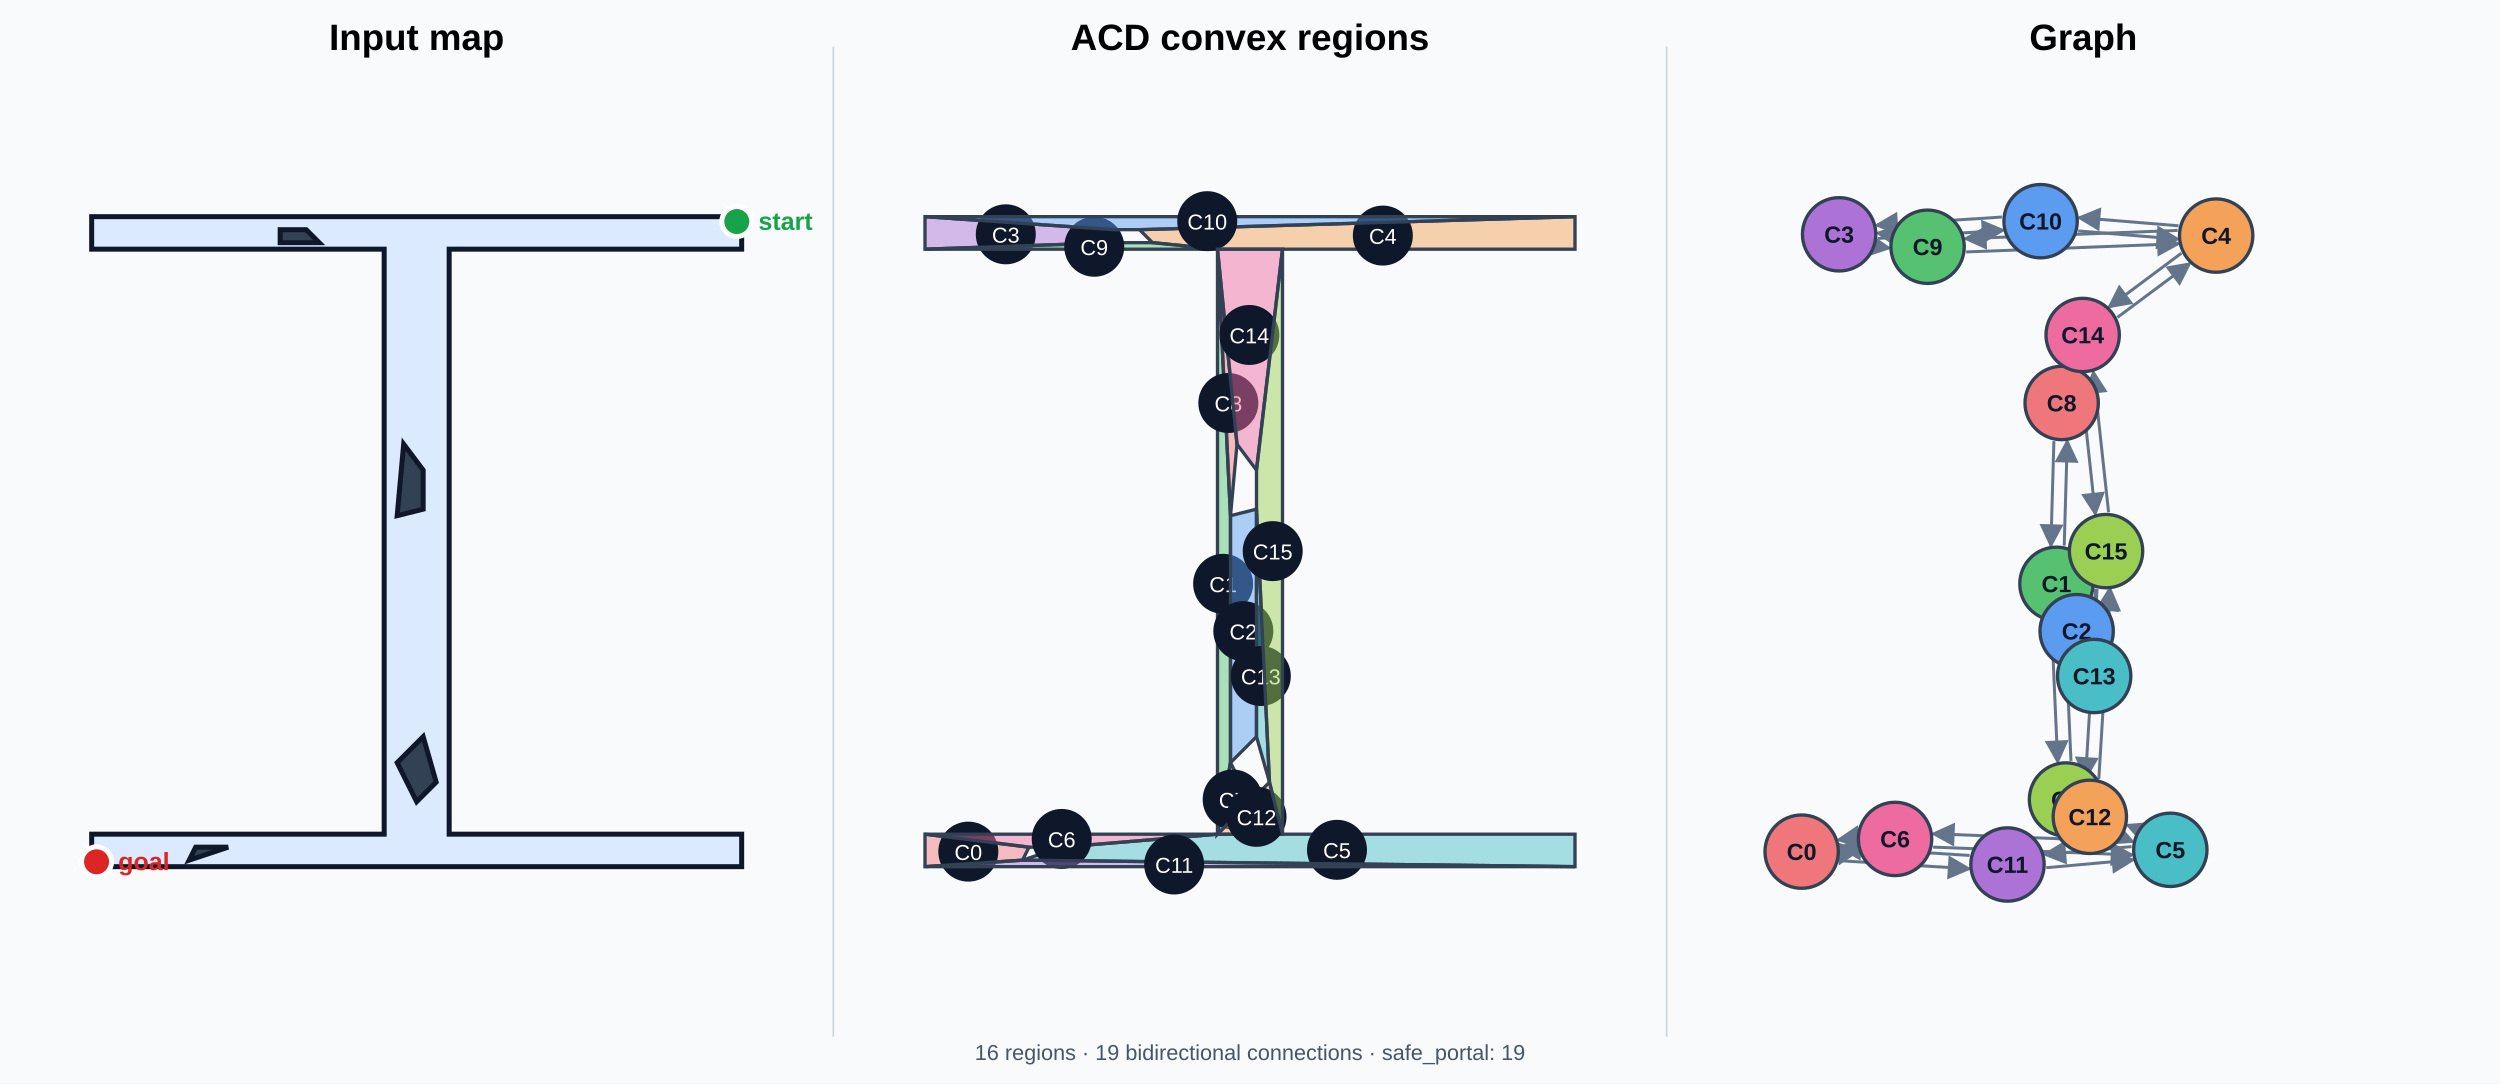
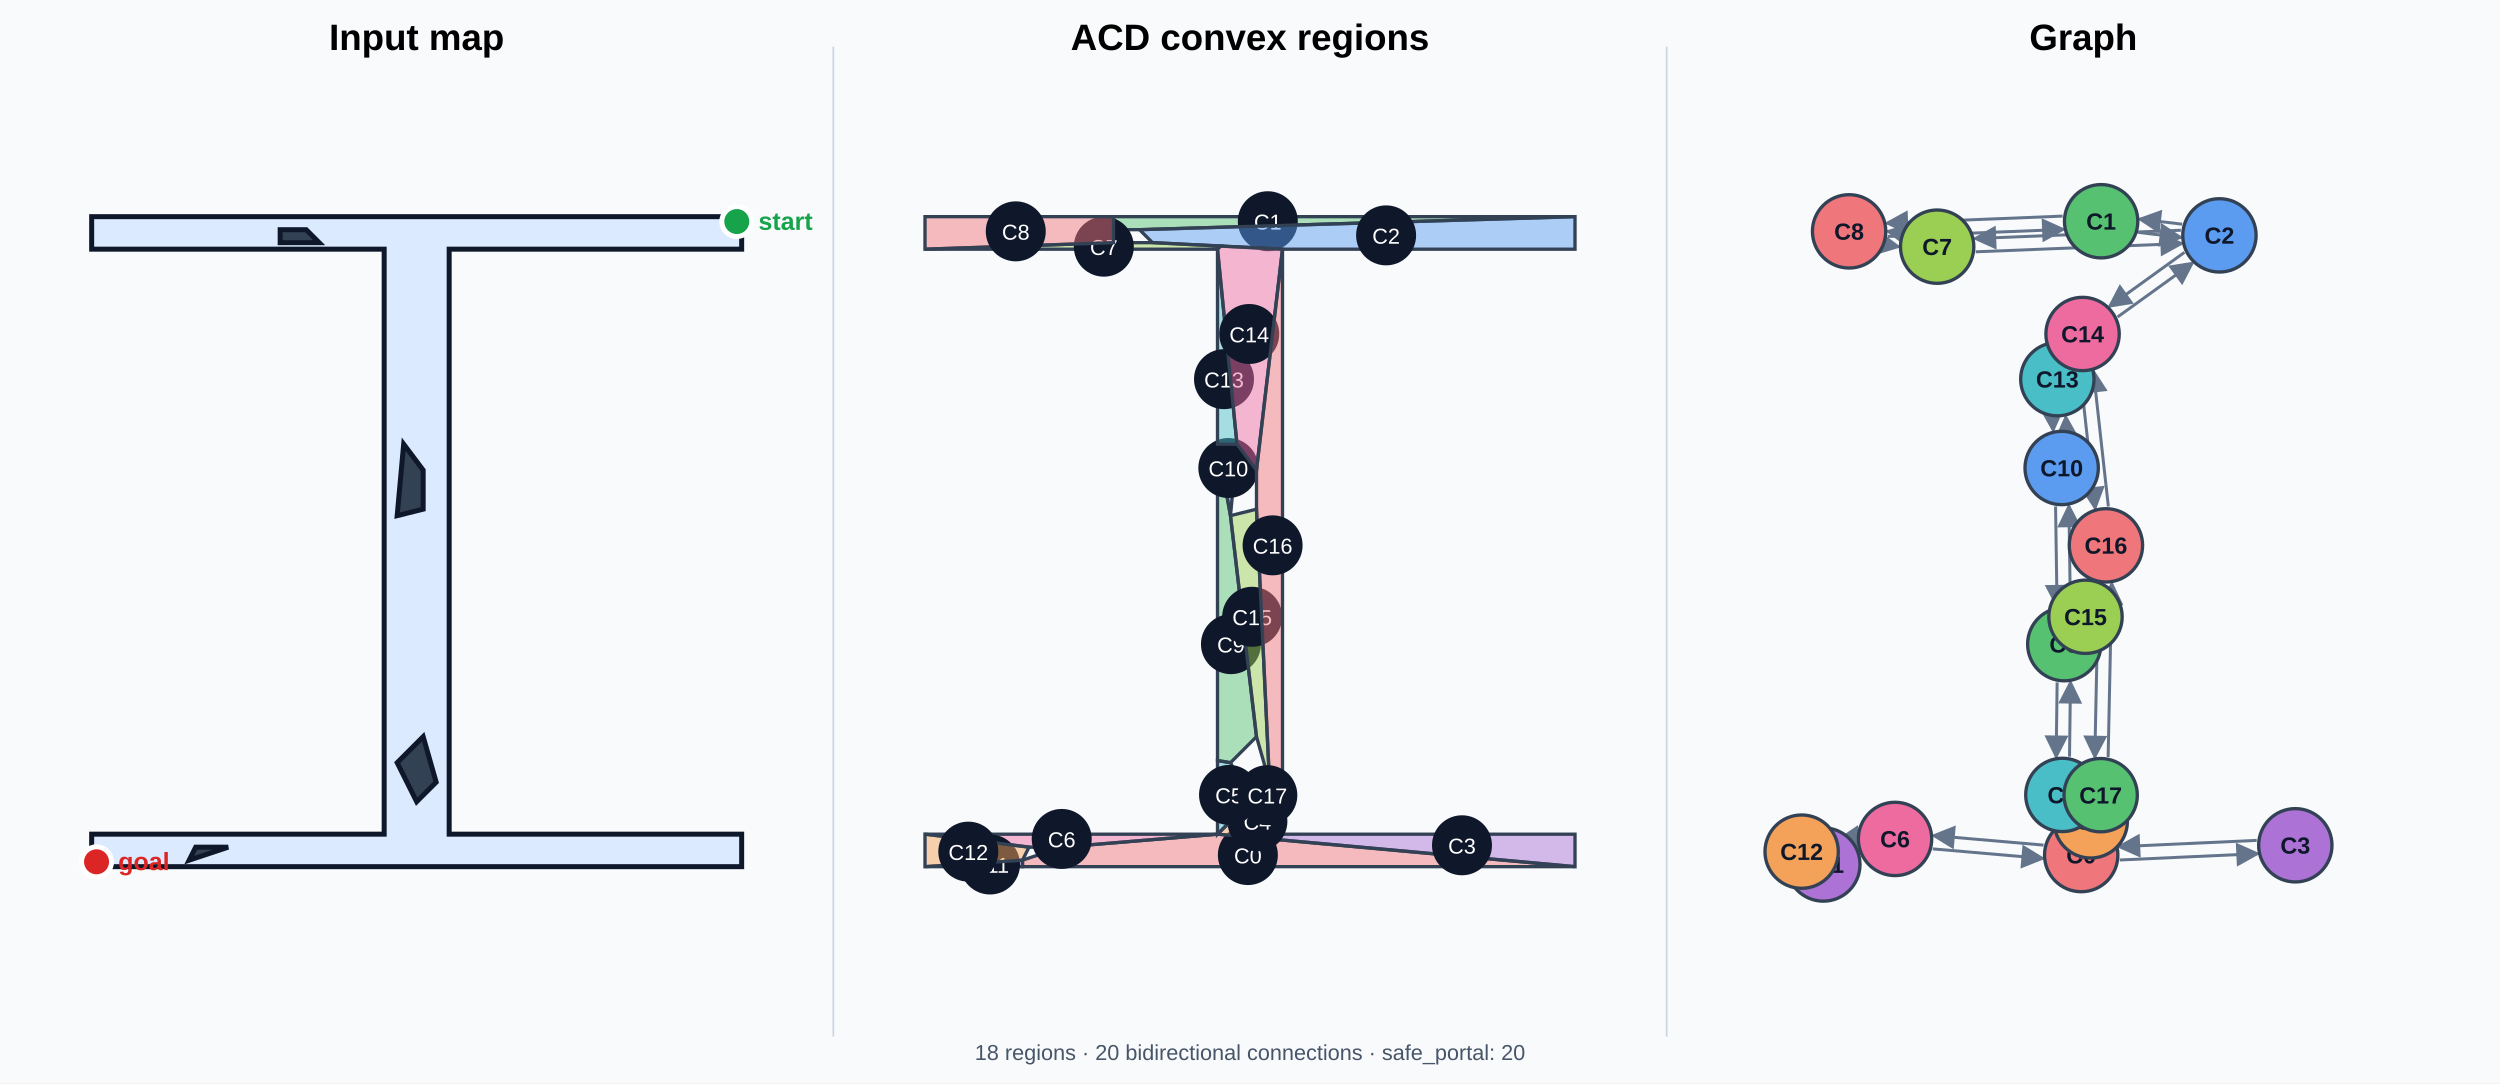
<svg xmlns="http://www.w3.org/2000/svg" width="1500" height="650" viewBox="0 0 1500 650">
  <rect width="100%" height="100%" fill="#f8fafc" />
  <defs>
    <marker id="arrow" markerWidth="8" markerHeight="8" refX="7" refY="4" orient="auto">
      <path d="M0,0 L8,4 L0,8 z" fill="#64748b" />
    </marker>
  </defs>
  <line x1="500.0" y1="28" x2="500.0" y2="622" stroke="#cbd5e1" />
  <line x1="1000.0" y1="28" x2="1000.0" y2="622" stroke="#cbd5e1" />
  <text x="250.0" y="30" text-anchor="middle" font-family="Arial" font-size="22" font-weight="700">Input map</text>
  <text x="750.0" y="30" text-anchor="middle" font-family="Arial" font-size="22" font-weight="700">ACD convex regions</text>
  <text x="1250.0" y="30" text-anchor="middle" font-family="Arial" font-size="22" font-weight="700">Graph</text>
  <polygon points="55.00,520.00 445.00,520.00 445.00,500.50 269.50,500.50 269.50,149.50 445.00,149.50 445.00,130.00 55.00,130.00 55.00,149.50 230.50,149.50 230.50,500.50 55.00,500.50" fill="#dbeafe" stroke="#0f172a" stroke-width="3" />
-   <polygon points="250.00,481.00 238.30,457.60 253.90,442.00 261.70,469.30" fill="#334155" stroke="#0f172a" stroke-width="3" />
-   <polygon points="168.10,145.60 168.10,137.80 183.70,137.80 191.50,145.60" fill="#334155" stroke="#0f172a" stroke-width="3" />
-   <polygon points="117.40,508.30 136.90,508.30 113.50,516.10" fill="#334155" stroke="#0f172a" stroke-width="3" />
-   <polygon points="242.20,266.50 253.90,282.10 253.90,305.50 238.30,309.40" fill="#334155" stroke="#0f172a" stroke-width="3" />
+   <polygon points="261.70,469.30 253.90,442.00 238.30,457.60 250.00,481.00" fill="#334155" stroke="#0f172a" stroke-width="3" />
+   <polygon points="191.50,145.60 183.70,137.80 168.10,137.80 168.10,145.60" fill="#334155" stroke="#0f172a" stroke-width="3" />
+   <polygon points="113.50,516.10 136.90,508.30 117.40,508.30" fill="#334155" stroke="#0f172a" stroke-width="3" />
+   <polygon points="238.30,309.40 253.90,305.50 253.90,282.10 242.20,266.50" fill="#334155" stroke="#0f172a" stroke-width="3" />
  <circle cx="442.08" cy="132.92" r="9" fill="#16a34a" stroke="white" stroke-width="3" />
  <text x="455.08" y="137.92" fill="#16a34a" font-family="Arial" font-size="15" font-weight="700">start</text>
  <circle cx="57.92" cy="517.08" r="9" fill="#dc2626" stroke="white" stroke-width="3" />
  <text x="70.92" y="522.08" fill="#dc2626" font-family="Arial" font-size="15" font-weight="700">goal</text>
-   <polygon points="555.00,520.00 613.50,516.10 617.40,508.30 555.00,500.50" fill="#ef767a" fill-opacity="0.48" stroke="#334155" stroke-width="2" />
-   <circle cx="580.99" cy="510.98" r="18" fill="#0f172a" />
-   <text x="580.99" y="515.98" text-anchor="middle" fill="white" font-family="Arial" font-size="13">C0</text>
-   <polygon points="730.50,500.50 738.30,457.60 738.30,309.40 730.50,149.50" fill="#56c271" fill-opacity="0.48" stroke="#334155" stroke-width="2" />
-   <circle cx="733.87" cy="350.29" r="18" fill="#0f172a" />
-   <text x="733.87" y="355.29" text-anchor="middle" fill="white" font-family="Arial" font-size="13">C1</text>
-   <polygon points="738.30,457.60 753.90,442.00 753.90,305.50 738.30,309.40" fill="#5b9cf0" fill-opacity="0.48" stroke="#334155" stroke-width="2" />
-   <circle cx="745.99" cy="378.69" r="18" fill="#0f172a" />
-   <text x="745.99" y="383.69" text-anchor="middle" fill="white" font-family="Arial" font-size="13">C2</text>
-   <polygon points="555.00,149.50 668.10,145.60 668.10,137.80 555.00,130.00" fill="#ac72d6" fill-opacity="0.48" stroke="#334155" stroke-width="2" />
-   <circle cx="603.47" cy="140.59" r="18" fill="#0f172a" />
-   <text x="603.47" y="145.59" text-anchor="middle" fill="white" font-family="Arial" font-size="13">C3</text>
-   <polygon points="683.70,137.80 691.50,145.60 730.50,149.50 945.00,149.50 945.00,130.00" fill="#f4a259" fill-opacity="0.48" stroke="#334155" stroke-width="2" />
-   <circle cx="829.70" cy="141.35" r="18" fill="#0f172a" />
-   <text x="829.70" y="146.35" text-anchor="middle" fill="white" font-family="Arial" font-size="13">C4</text>
-   <polygon points="613.50,516.10 945.00,520.00 945.00,500.50 730.50,500.50 636.90,508.30" fill="#49bec7" fill-opacity="0.48" stroke="#334155" stroke-width="2" />
-   <circle cx="802.19" cy="509.89" r="18" fill="#0f172a" />
-   <text x="802.19" y="514.89" text-anchor="middle" fill="white" font-family="Arial" font-size="13">C5</text>
-   <polygon points="555.00,500.50 617.40,508.30 636.90,508.30 730.50,500.50" fill="#ed6b9f" fill-opacity="0.48" stroke="#334155" stroke-width="2" />
+   <polygon points="945.00,520.00 730.50,500.50 636.90,508.30 613.50,516.10 613.49,520.00" fill="#ef767a" fill-opacity="0.48" stroke="#334155" stroke-width="2" />
+   <circle cx="748.72" cy="513.04" r="18" fill="#0f172a" />
+   <text x="748.72" y="518.04" text-anchor="middle" fill="white" font-family="Arial" font-size="13">C0</text>
+   <polygon points="683.70,137.80 945.00,130.00 668.10,130.00 668.10,137.80" fill="#56c271" fill-opacity="0.48" stroke="#334155" stroke-width="2" />
+   <circle cx="760.68" cy="132.74" r="18" fill="#0f172a" />
+   <text x="760.68" y="137.74" text-anchor="middle" fill="white" font-family="Arial" font-size="13">C1</text>
+   <polygon points="945.00,149.50 945.00,130.00 683.70,137.80 691.50,145.60 769.50,149.50" fill="#5b9cf0" fill-opacity="0.48" stroke="#334155" stroke-width="2" />
+   <circle cx="831.66" cy="141.22" r="18" fill="#0f172a" />
+   <text x="831.66" y="146.22" text-anchor="middle" fill="white" font-family="Arial" font-size="13">C2</text>
+   <polygon points="769.50,500.50 766.24,503.75 945.00,520.00 945.00,500.50" fill="#ac72d6" fill-opacity="0.48" stroke="#334155" stroke-width="2" />
+   <circle cx="877.19" cy="507.17" r="18" fill="#0f172a" />
+   <text x="877.19" y="512.17" text-anchor="middle" fill="white" font-family="Arial" font-size="13">C3</text>
+   <polygon points="730.50,500.50 766.24,503.75 769.50,500.50 769.50,481.01 750.00,481.00" fill="#f4a259" fill-opacity="0.48" stroke="#334155" stroke-width="2" />
+   <circle cx="754.44" cy="492.81" r="18" fill="#0f172a" />
+   <text x="754.44" y="497.81" text-anchor="middle" fill="white" font-family="Arial" font-size="13">C4</text>
+   <polygon points="738.30,457.60 730.50,456.32 730.50,500.50 750.00,481.00" fill="#49bec7" fill-opacity="0.48" stroke="#334155" stroke-width="2" />
+   <circle cx="737.42" cy="476.95" r="18" fill="#0f172a" />
+   <text x="737.42" y="481.95" text-anchor="middle" fill="white" font-family="Arial" font-size="13">C5</text>
+   <polygon points="730.50,500.50 555.00,500.50 617.40,508.30 636.90,508.30" fill="#ed6b9f" fill-opacity="0.48" stroke="#334155" stroke-width="2" />
  <circle cx="637.03" cy="503.36" r="18" fill="#0f172a" />
  <text x="637.03" y="508.36" text-anchor="middle" fill="white" font-family="Arial" font-size="13">C6</text>
-   <polygon points="750.00,481.00 738.30,457.60 730.50,500.50" fill="#9bcf53" fill-opacity="0.48" stroke="#334155" stroke-width="2" />
-   <circle cx="739.60" cy="479.70" r="18" fill="#0f172a" />
-   <text x="739.60" y="484.70" text-anchor="middle" fill="white" font-family="Arial" font-size="13">C7</text>
-   <polygon points="730.50,149.50 738.30,309.40 742.20,266.50" fill="#ef767a" fill-opacity="0.48" stroke="#334155" stroke-width="2" />
-   <circle cx="737.00" cy="241.80" r="18" fill="#0f172a" />
-   <text x="737.00" y="246.80" text-anchor="middle" fill="white" font-family="Arial" font-size="13">C8</text>
-   <polygon points="555.00,149.50 730.50,149.50 691.50,145.60 668.10,145.60" fill="#56c271" fill-opacity="0.48" stroke="#334155" stroke-width="2" />
-   <circle cx="656.55" cy="148.05" r="18" fill="#0f172a" />
-   <text x="656.55" y="153.05" text-anchor="middle" fill="white" font-family="Arial" font-size="13">C9</text>
-   <polygon points="555.00,130.00 668.10,137.80 683.70,137.80 945.00,130.00" fill="#5b9cf0" fill-opacity="0.48" stroke="#334155" stroke-width="2" />
-   <circle cx="724.35" cy="132.70" r="18" fill="#0f172a" />
-   <text x="724.35" y="137.70" text-anchor="middle" fill="white" font-family="Arial" font-size="13">C10</text>
-   <polygon points="613.50,516.10 555.00,520.00 945.00,520.00" fill="#ac72d6" fill-opacity="0.48" stroke="#334155" stroke-width="2" />
-   <circle cx="704.50" cy="518.70" r="18" fill="#0f172a" />
-   <text x="704.50" y="523.70" text-anchor="middle" fill="white" font-family="Arial" font-size="13">C11</text>
-   <polygon points="730.50,500.50 769.50,500.50 761.70,469.30" fill="#f4a259" fill-opacity="0.48" stroke="#334155" stroke-width="2" />
-   <circle cx="753.90" cy="490.10" r="18" fill="#0f172a" />
-   <text x="753.90" y="495.10" text-anchor="middle" fill="white" font-family="Arial" font-size="13">C12</text>
-   <polygon points="761.70,469.30 753.90,305.50 753.90,442.00" fill="#49bec7" fill-opacity="0.48" stroke="#334155" stroke-width="2" />
-   <circle cx="756.50" cy="405.60" r="18" fill="#0f172a" />
-   <text x="756.50" y="410.60" text-anchor="middle" fill="white" font-family="Arial" font-size="13">C13</text>
-   <polygon points="730.50,149.50 742.20,266.50 753.90,282.10 769.50,149.50" fill="#ed6b9f" fill-opacity="0.48" stroke="#334155" stroke-width="2" />
-   <circle cx="749.60" cy="200.98" r="18" fill="#0f172a" />
-   <text x="749.60" y="205.98" text-anchor="middle" fill="white" font-family="Arial" font-size="13">C14</text>
-   <polygon points="753.90,305.50 761.70,469.30 769.50,500.50 769.50,149.50 753.90,282.10" fill="#9bcf53" fill-opacity="0.48" stroke="#334155" stroke-width="2" />
-   <circle cx="763.63" cy="330.67" r="18" fill="#0f172a" />
-   <text x="763.63" y="335.67" text-anchor="middle" fill="white" font-family="Arial" font-size="13">C15</text>
+   <polygon points="668.10,145.60 555.00,149.50 730.50,149.50 732.35,147.64 691.50,145.60" fill="#9bcf53" fill-opacity="0.48" stroke="#334155" stroke-width="2" />
+   <circle cx="662.29" cy="148.00" r="18" fill="#0f172a" />
+   <text x="662.29" y="153.00" text-anchor="middle" fill="white" font-family="Arial" font-size="13">C7</text>
+   <polygon points="555.00,130.00 555.00,149.50 668.10,145.60 668.10,137.80 668.10,130.00" fill="#ef767a" fill-opacity="0.48" stroke="#334155" stroke-width="2" />
+   <circle cx="609.46" cy="138.81" r="18" fill="#0f172a" />
+   <text x="609.46" y="143.81" text-anchor="middle" fill="white" font-family="Arial" font-size="13">C8</text>
+   <polygon points="738.30,309.40 730.50,266.51 730.50,456.32 738.30,457.60 753.90,442.00" fill="#56c271" fill-opacity="0.48" stroke="#334155" stroke-width="2" />
+   <circle cx="738.57" cy="386.49" r="18" fill="#0f172a" />
+   <text x="738.57" y="391.49" text-anchor="middle" fill="white" font-family="Arial" font-size="13">C9</text>
+   <polygon points="742.20,266.50 730.50,266.51 738.30,309.40" fill="#5b9cf0" fill-opacity="0.48" stroke="#334155" stroke-width="2" />
+   <circle cx="737.00" cy="280.80" r="18" fill="#0f172a" />
+   <text x="737.00" y="285.80" text-anchor="middle" fill="white" font-family="Arial" font-size="13">C10</text>
+   <polygon points="613.50,516.10 555.00,520.00 613.49,520.00" fill="#ac72d6" fill-opacity="0.48" stroke="#334155" stroke-width="2" />
+   <circle cx="594.00" cy="518.70" r="18" fill="#0f172a" />
+   <text x="594.00" y="523.70" text-anchor="middle" fill="white" font-family="Arial" font-size="13">C11</text>
+   <polygon points="555.00,500.50 555.00,520.00 613.50,516.10 617.40,508.30" fill="#f4a259" fill-opacity="0.48" stroke="#334155" stroke-width="2" />
+   <circle cx="580.99" cy="510.98" r="18" fill="#0f172a" />
+   <text x="580.99" y="515.98" text-anchor="middle" fill="white" font-family="Arial" font-size="13">C12</text>
+   <polygon points="742.20,266.50 730.50,149.50 730.50,266.51" fill="#49bec7" fill-opacity="0.48" stroke="#334155" stroke-width="2" />
+   <circle cx="734.40" cy="227.50" r="18" fill="#0f172a" />
+   <text x="734.40" y="232.50" text-anchor="middle" fill="white" font-family="Arial" font-size="13">C13</text>
+   <polygon points="732.35,147.64 730.50,149.50 742.20,266.50 753.90,282.10 769.50,149.50" fill="#ed6b9f" fill-opacity="0.48" stroke="#334155" stroke-width="2" />
+   <circle cx="749.54" cy="200.39" r="18" fill="#0f172a" />
+   <text x="749.54" y="205.39" text-anchor="middle" fill="white" font-family="Arial" font-size="13">C14</text>
+   <polygon points="753.90,442.00 761.70,469.30 753.90,305.50 738.30,309.40" fill="#9bcf53" fill-opacity="0.48" stroke="#334155" stroke-width="2" />
+   <circle cx="751.30" cy="370.07" r="18" fill="#0f172a" />
+   <text x="751.30" y="375.07" text-anchor="middle" fill="white" font-family="Arial" font-size="13">C15</text>
+   <polygon points="761.70,469.30 769.50,481.01 769.50,149.50 753.90,282.10 753.90,305.50" fill="#ef767a" fill-opacity="0.48" stroke="#334155" stroke-width="2" />
+   <circle cx="763.56" cy="327.21" r="18" fill="#0f172a" />
+   <text x="763.56" y="332.21" text-anchor="middle" fill="white" font-family="Arial" font-size="13">C16</text>
+   <polygon points="750.00,481.00 769.50,481.01 761.70,469.30" fill="#56c271" fill-opacity="0.48" stroke="#334155" stroke-width="2" />
+   <circle cx="760.40" cy="477.10" r="18" fill="#0f172a" />
+   <text x="760.40" y="482.10" text-anchor="middle" fill="white" font-family="Arial" font-size="13">C17</text>
+   <line x1="1271.88" y1="515.99" x2="1354.40" y2="512.21" stroke="#64748b" stroke-width="1.8" marker-end="url(#arrow)" />
+   <line x1="1354.03" y1="504.22" x2="1271.51" y2="507.99" stroke="#64748b" stroke-width="1.8" marker-end="url(#arrow)" />
+   <line x1="1258.83" y1="492.00" x2="1252.03" y2="516.03" stroke="#64748b" stroke-width="1.8" marker-end="url(#arrow)" />
+   <line x1="1244.33" y1="513.85" x2="1251.13" y2="489.82" stroke="#64748b" stroke-width="1.8" marker-end="url(#arrow)" />
+   <line x1="1226.15" y1="507.07" x2="1160.29" y2="501.36" stroke="#64748b" stroke-width="1.8" marker-end="url(#arrow)" />
+   <line x1="1159.60" y1="509.33" x2="1225.46" y2="515.04" stroke="#64748b" stroke-width="1.8" marker-end="url(#arrow)" />
+   <line x1="1283.04" y1="139.44" x2="1308.34" y2="142.46" stroke="#64748b" stroke-width="1.8" marker-end="url(#arrow)" />
+   <line x1="1309.29" y1="134.52" x2="1283.99" y2="131.49" stroke="#64748b" stroke-width="1.8" marker-end="url(#arrow)" />
+   <line x1="1237.54" y1="129.66" x2="1132.28" y2="133.89" stroke="#64748b" stroke-width="1.8" marker-end="url(#arrow)" />
+   <line x1="1132.60" y1="141.89" x2="1237.86" y2="137.66" stroke="#64748b" stroke-width="1.8" marker-end="url(#arrow)" />
+   <line x1="1308.52" y1="138.14" x2="1185.11" y2="143.09" stroke="#64748b" stroke-width="1.8" marker-end="url(#arrow)" />
+   <line x1="1185.43" y1="151.08" x2="1308.84" y2="146.13" stroke="#64748b" stroke-width="1.8" marker-end="url(#arrow)" />
+   <line x1="1310.66" y1="151.42" x2="1265.86" y2="183.70" stroke="#64748b" stroke-width="1.8" marker-end="url(#arrow)" />
+   <line x1="1270.54" y1="190.19" x2="1315.34" y2="157.91" stroke="#64748b" stroke-width="1.8" marker-end="url(#arrow)" />
+   <line x1="1240.34" y1="474.20" x2="1256.97" y2="489.70" stroke="#64748b" stroke-width="1.8" marker-end="url(#arrow)" />
+   <line x1="1251.52" y1="495.55" x2="1234.89" y2="480.05" stroke="#64748b" stroke-width="1.8" marker-end="url(#arrow)" />
+   <line x1="1266.34" y1="472.72" x2="1255.98" y2="500.03" stroke="#64748b" stroke-width="1.8" marker-end="url(#arrow)" />
+   <line x1="1248.50" y1="497.19" x2="1258.86" y2="469.89" stroke="#64748b" stroke-width="1.8" marker-end="url(#arrow)" />
+   <line x1="1241.71" y1="454.00" x2="1242.28" y2="409.53" stroke="#64748b" stroke-width="1.8" marker-end="url(#arrow)" />
+   <line x1="1234.28" y1="409.43" x2="1233.71" y2="453.90" stroke="#64748b" stroke-width="1.8" marker-end="url(#arrow)" />
+   <line x1="1113.70" y1="502.50" x2="1103.24" y2="503.92" stroke="#64748b" stroke-width="1.8" marker-end="url(#arrow)" />
  <line x1="1104.32" y1="511.85" x2="1114.78" y2="510.42" stroke="#64748b" stroke-width="1.8" marker-end="url(#arrow)" />
-   <line x1="1113.70" y1="502.50" x2="1103.24" y2="503.92" stroke="#64748b" stroke-width="1.8" marker-end="url(#arrow)" />
-   <line x1="1103.69" y1="516.41" x2="1181.30" y2="521.26" stroke="#64748b" stroke-width="1.8" marker-end="url(#arrow)" />
-   <line x1="1181.79" y1="513.27" x2="1104.19" y2="508.43" stroke="#64748b" stroke-width="1.8" marker-end="url(#arrow)" />
-   <line x1="1239.22" y1="373.01" x2="1233.29" y2="359.11" stroke="#64748b" stroke-width="1.8" marker-end="url(#arrow)" />
-   <line x1="1240.64" y1="355.97" x2="1246.58" y2="369.87" stroke="#64748b" stroke-width="1.8" marker-end="url(#arrow)" />
-   <line x1="1230.89" y1="373.44" x2="1234.59" y2="456.90" stroke="#64748b" stroke-width="1.8" marker-end="url(#arrow)" />
-   <line x1="1242.58" y1="456.55" x2="1238.89" y2="373.09" stroke="#64748b" stroke-width="1.8" marker-end="url(#arrow)" />
-   <line x1="1238.53" y1="327.41" x2="1240.34" y2="264.91" stroke="#64748b" stroke-width="1.8" marker-end="url(#arrow)" />
-   <line x1="1232.34" y1="264.68" x2="1230.54" y2="327.18" stroke="#64748b" stroke-width="1.8" marker-end="url(#arrow)" />
-   <line x1="1250.63" y1="401.57" x2="1244.41" y2="385.63" stroke="#64748b" stroke-width="1.8" marker-end="url(#arrow)" />
-   <line x1="1251.86" y1="382.72" x2="1258.08" y2="398.66" stroke="#64748b" stroke-width="1.8" marker-end="url(#arrow)" />
-   <line x1="1125.69" y1="147.75" x2="1133.22" y2="148.81" stroke="#64748b" stroke-width="1.8" marker-end="url(#arrow)" />
-   <line x1="1134.33" y1="140.88" x2="1126.80" y2="139.83" stroke="#64748b" stroke-width="1.8" marker-end="url(#arrow)" />
-   <line x1="1126.68" y1="143.08" x2="1201.66" y2="138.19" stroke="#64748b" stroke-width="1.8" marker-end="url(#arrow)" />
-   <line x1="1201.14" y1="130.21" x2="1126.16" y2="135.10" stroke="#64748b" stroke-width="1.8" marker-end="url(#arrow)" />
-   <line x1="1306.57" y1="138.24" x2="1179.38" y2="143.16" stroke="#64748b" stroke-width="1.8" marker-end="url(#arrow)" />
-   <line x1="1179.69" y1="151.16" x2="1306.88" y2="146.24" stroke="#64748b" stroke-width="1.8" marker-end="url(#arrow)" />
-   <line x1="1307.11" y1="135.48" x2="1247.60" y2="130.60" stroke="#64748b" stroke-width="1.8" marker-end="url(#arrow)" />
-   <line x1="1246.95" y1="138.57" x2="1306.45" y2="143.46" stroke="#64748b" stroke-width="1.8" marker-end="url(#arrow)" />
-   <line x1="1308.87" y1="151.88" x2="1265.66" y2="184.04" stroke="#64748b" stroke-width="1.8" marker-end="url(#arrow)" />
-   <line x1="1270.44" y1="190.45" x2="1313.64" y2="158.29" stroke="#64748b" stroke-width="1.8" marker-end="url(#arrow)" />
-   <line x1="1279.37" y1="504.99" x2="1160.17" y2="500.27" stroke="#64748b" stroke-width="1.8" marker-end="url(#arrow)" />
-   <line x1="1159.85" y1="508.27" x2="1279.05" y2="512.98" stroke="#64748b" stroke-width="1.8" marker-end="url(#arrow)" />
-   <line x1="1278.93" y1="507.97" x2="1227.05" y2="512.65" stroke="#64748b" stroke-width="1.8" marker-end="url(#arrow)" />
-   <line x1="1227.77" y1="520.62" x2="1279.64" y2="515.94" stroke="#64748b" stroke-width="1.8" marker-end="url(#arrow)" />
-   <line x1="1282.43" y1="497.47" x2="1276.70" y2="495.12" stroke="#64748b" stroke-width="1.8" marker-end="url(#arrow)" />
-   <line x1="1273.66" y1="502.52" x2="1279.39" y2="504.87" stroke="#64748b" stroke-width="1.8" marker-end="url(#arrow)" />
-   <line x1="1255.85" y1="496.46" x2="1232.95" y2="479.81" stroke="#64748b" stroke-width="1.8" marker-end="url(#arrow)" />
-   <line x1="1237.65" y1="473.34" x2="1260.55" y2="489.99" stroke="#64748b" stroke-width="1.8" marker-end="url(#arrow)" />
-   <line x1="1247.61" y1="221.00" x2="1246.64" y2="224.13" stroke="#64748b" stroke-width="1.8" marker-end="url(#arrow)" />
-   <line x1="1239.00" y1="221.77" x2="1239.96" y2="218.64" stroke="#64748b" stroke-width="1.8" marker-end="url(#arrow)" />
-   <line x1="1259.29" y1="467.39" x2="1266.22" y2="353.87" stroke="#64748b" stroke-width="1.8" marker-end="url(#arrow)" />
-   <line x1="1258.24" y1="353.39" x2="1251.31" y2="466.90" stroke="#64748b" stroke-width="1.8" marker-end="url(#arrow)" />
-   <line x1="1262.66" y1="383.08" x2="1265.44" y2="353.95" stroke="#64748b" stroke-width="1.8" marker-end="url(#arrow)" />
-   <line x1="1257.47" y1="353.19" x2="1254.70" y2="382.32" stroke="#64748b" stroke-width="1.8" marker-end="url(#arrow)" />
-   <line x1="1248.10" y1="224.27" x2="1257.18" y2="308.24" stroke="#64748b" stroke-width="1.8" marker-end="url(#arrow)" />
-   <line x1="1265.14" y1="307.37" x2="1256.05" y2="223.41" stroke="#64748b" stroke-width="1.8" marker-end="url(#arrow)" />
-   <circle cx="1080.99" cy="510.98" r="22" fill="#ef767a" stroke="#334155" stroke-width="2" />
-   <text x="1080.99" y="515.98" text-anchor="middle" fill="#0f172a" font-family="Arial" font-size="14" font-weight="700">C0</text>
-   <circle cx="1233.87" cy="350.29" r="22" fill="#56c271" stroke="#334155" stroke-width="2" />
-   <text x="1233.87" y="355.29" text-anchor="middle" fill="#0f172a" font-family="Arial" font-size="14" font-weight="700">C1</text>
-   <circle cx="1245.99" cy="378.69" r="22" fill="#5b9cf0" stroke="#334155" stroke-width="2" />
-   <text x="1245.99" y="383.69" text-anchor="middle" fill="#0f172a" font-family="Arial" font-size="14" font-weight="700">C2</text>
-   <circle cx="1103.47" cy="140.59" r="22" fill="#ac72d6" stroke="#334155" stroke-width="2" />
-   <text x="1103.47" y="145.59" text-anchor="middle" fill="#0f172a" font-family="Arial" font-size="14" font-weight="700">C3</text>
-   <circle cx="1329.70" cy="141.35" r="22" fill="#f4a259" stroke="#334155" stroke-width="2" />
-   <text x="1329.70" y="146.35" text-anchor="middle" fill="#0f172a" font-family="Arial" font-size="14" font-weight="700">C4</text>
-   <circle cx="1302.19" cy="509.89" r="22" fill="#49bec7" stroke="#334155" stroke-width="2" />
-   <text x="1302.19" y="514.89" text-anchor="middle" fill="#0f172a" font-family="Arial" font-size="14" font-weight="700">C5</text>
+   <line x1="1140.31" y1="140.12" x2="1132.80" y2="138.81" stroke="#64748b" stroke-width="1.8" marker-end="url(#arrow)" />
+   <line x1="1131.43" y1="146.69" x2="1138.94" y2="148.00" stroke="#64748b" stroke-width="1.8" marker-end="url(#arrow)" />
+   <line x1="1242.22" y1="363.43" x2="1241.34" y2="303.74" stroke="#64748b" stroke-width="1.8" marker-end="url(#arrow)" />
+   <line x1="1233.34" y1="303.86" x2="1234.23" y2="363.55" stroke="#64748b" stroke-width="1.8" marker-end="url(#arrow)" />
+   <line x1="1255.82" y1="370.76" x2="1240.37" y2="390.69" stroke="#64748b" stroke-width="1.8" marker-end="url(#arrow)" />
+   <line x1="1234.04" y1="385.79" x2="1249.50" y2="365.86" stroke="#64748b" stroke-width="1.8" marker-end="url(#arrow)" />
+   <line x1="1239.87" y1="257.64" x2="1239.52" y2="250.28" stroke="#64748b" stroke-width="1.8" marker-end="url(#arrow)" />
+   <line x1="1231.53" y1="250.67" x2="1231.88" y2="258.02" stroke="#64748b" stroke-width="1.8" marker-end="url(#arrow)" />
+   <line x1="1076.26" y1="503.53" x2="1102.81" y2="519.28" stroke="#64748b" stroke-width="1.8" marker-end="url(#arrow)" />
+   <line x1="1098.73" y1="526.16" x2="1072.17" y2="510.41" stroke="#64748b" stroke-width="1.8" marker-end="url(#arrow)" />
+   <line x1="1249.11" y1="209.37" x2="1241.82" y2="222.42" stroke="#64748b" stroke-width="1.8" marker-end="url(#arrow)" />
+   <line x1="1234.83" y1="218.52" x2="1242.12" y2="205.47" stroke="#64748b" stroke-width="1.8" marker-end="url(#arrow)" />
+   <line x1="1248.09" y1="223.69" x2="1257.06" y2="304.79" stroke="#64748b" stroke-width="1.8" marker-end="url(#arrow)" />
+   <line x1="1265.01" y1="303.91" x2="1256.04" y2="222.81" stroke="#64748b" stroke-width="1.8" marker-end="url(#arrow)" />
+   <line x1="1261.47" y1="349.05" x2="1261.08" y2="350.43" stroke="#64748b" stroke-width="1.8" marker-end="url(#arrow)" />
+   <line x1="1253.39" y1="348.23" x2="1253.78" y2="346.85" stroke="#64748b" stroke-width="1.8" marker-end="url(#arrow)" />
+   <line x1="1259.08" y1="350.12" x2="1256.89" y2="454.02" stroke="#64748b" stroke-width="1.8" marker-end="url(#arrow)" />
+   <line x1="1264.88" y1="454.19" x2="1267.07" y2="350.29" stroke="#64748b" stroke-width="1.8" marker-end="url(#arrow)" />
+   <circle cx="1248.72" cy="513.04" r="22" fill="#ef767a" stroke="#334155" stroke-width="2" />
+   <text x="1248.72" y="518.04" text-anchor="middle" fill="#0f172a" font-family="Arial" font-size="14" font-weight="700">C0</text>
+   <circle cx="1260.68" cy="132.74" r="22" fill="#56c271" stroke="#334155" stroke-width="2" />
+   <text x="1260.68" y="137.74" text-anchor="middle" fill="#0f172a" font-family="Arial" font-size="14" font-weight="700">C1</text>
+   <circle cx="1331.66" cy="141.22" r="22" fill="#5b9cf0" stroke="#334155" stroke-width="2" />
+   <text x="1331.66" y="146.22" text-anchor="middle" fill="#0f172a" font-family="Arial" font-size="14" font-weight="700">C2</text>
+   <circle cx="1377.19" cy="507.17" r="22" fill="#ac72d6" stroke="#334155" stroke-width="2" />
+   <text x="1377.19" y="512.17" text-anchor="middle" fill="#0f172a" font-family="Arial" font-size="14" font-weight="700">C3</text>
+   <circle cx="1254.44" cy="492.81" r="22" fill="#f4a259" stroke="#334155" stroke-width="2" />
+   <text x="1254.44" y="497.81" text-anchor="middle" fill="#0f172a" font-family="Arial" font-size="14" font-weight="700">C4</text>
+   <circle cx="1237.42" cy="476.95" r="22" fill="#49bec7" stroke="#334155" stroke-width="2" />
+   <text x="1237.42" y="481.95" text-anchor="middle" fill="#0f172a" font-family="Arial" font-size="14" font-weight="700">C5</text>
  <circle cx="1137.03" cy="503.36" r="22" fill="#ed6b9f" stroke="#334155" stroke-width="2" />
  <text x="1137.03" y="508.36" text-anchor="middle" fill="#0f172a" font-family="Arial" font-size="14" font-weight="700">C6</text>
-   <circle cx="1239.60" cy="479.70" r="22" fill="#9bcf53" stroke="#334155" stroke-width="2" />
-   <text x="1239.60" y="484.70" text-anchor="middle" fill="#0f172a" font-family="Arial" font-size="14" font-weight="700">C7</text>
-   <circle cx="1237.00" cy="241.80" r="22" fill="#ef767a" stroke="#334155" stroke-width="2" />
-   <text x="1237.00" y="246.80" text-anchor="middle" fill="#0f172a" font-family="Arial" font-size="14" font-weight="700">C8</text>
-   <circle cx="1156.55" cy="148.05" r="22" fill="#56c271" stroke="#334155" stroke-width="2" />
-   <text x="1156.55" y="153.05" text-anchor="middle" fill="#0f172a" font-family="Arial" font-size="14" font-weight="700">C9</text>
-   <circle cx="1224.35" cy="132.70" r="22" fill="#5b9cf0" stroke="#334155" stroke-width="2" />
-   <text x="1224.35" y="137.70" text-anchor="middle" fill="#0f172a" font-family="Arial" font-size="14" font-weight="700">C10</text>
-   <circle cx="1204.50" cy="518.70" r="22" fill="#ac72d6" stroke="#334155" stroke-width="2" />
-   <text x="1204.50" y="523.70" text-anchor="middle" fill="#0f172a" font-family="Arial" font-size="14" font-weight="700">C11</text>
-   <circle cx="1253.90" cy="490.10" r="22" fill="#f4a259" stroke="#334155" stroke-width="2" />
-   <text x="1253.90" y="495.10" text-anchor="middle" fill="#0f172a" font-family="Arial" font-size="14" font-weight="700">C12</text>
-   <circle cx="1256.50" cy="405.60" r="22" fill="#49bec7" stroke="#334155" stroke-width="2" />
-   <text x="1256.50" y="410.60" text-anchor="middle" fill="#0f172a" font-family="Arial" font-size="14" font-weight="700">C13</text>
-   <circle cx="1249.60" cy="200.98" r="22" fill="#ed6b9f" stroke="#334155" stroke-width="2" />
-   <text x="1249.60" y="205.98" text-anchor="middle" fill="#0f172a" font-family="Arial" font-size="14" font-weight="700">C14</text>
-   <circle cx="1263.63" cy="330.67" r="22" fill="#9bcf53" stroke="#334155" stroke-width="2" />
-   <text x="1263.63" y="335.67" text-anchor="middle" fill="#0f172a" font-family="Arial" font-size="14" font-weight="700">C15</text>
-   <text x="750.0" y="636" text-anchor="middle" font-family="Arial" font-size="13" fill="#475569">16 regions · 19 bidirectional connections · safe_portal: 19</text>
+   <circle cx="1162.29" cy="148.00" r="22" fill="#9bcf53" stroke="#334155" stroke-width="2" />
+   <text x="1162.29" y="153.00" text-anchor="middle" fill="#0f172a" font-family="Arial" font-size="14" font-weight="700">C7</text>
+   <circle cx="1109.46" cy="138.81" r="22" fill="#ef767a" stroke="#334155" stroke-width="2" />
+   <text x="1109.46" y="143.81" text-anchor="middle" fill="#0f172a" font-family="Arial" font-size="14" font-weight="700">C8</text>
+   <circle cx="1238.57" cy="386.49" r="22" fill="#56c271" stroke="#334155" stroke-width="2" />
+   <text x="1238.57" y="391.49" text-anchor="middle" fill="#0f172a" font-family="Arial" font-size="14" font-weight="700">C9</text>
+   <circle cx="1237.00" cy="280.80" r="22" fill="#5b9cf0" stroke="#334155" stroke-width="2" />
+   <text x="1237.00" y="285.80" text-anchor="middle" fill="#0f172a" font-family="Arial" font-size="14" font-weight="700">C10</text>
+   <circle cx="1094.00" cy="518.70" r="22" fill="#ac72d6" stroke="#334155" stroke-width="2" />
+   <text x="1094.00" y="523.70" text-anchor="middle" fill="#0f172a" font-family="Arial" font-size="14" font-weight="700">C11</text>
+   <circle cx="1080.99" cy="510.98" r="22" fill="#f4a259" stroke="#334155" stroke-width="2" />
+   <text x="1080.99" y="515.98" text-anchor="middle" fill="#0f172a" font-family="Arial" font-size="14" font-weight="700">C12</text>
+   <circle cx="1234.40" cy="227.50" r="22" fill="#49bec7" stroke="#334155" stroke-width="2" />
+   <text x="1234.40" y="232.50" text-anchor="middle" fill="#0f172a" font-family="Arial" font-size="14" font-weight="700">C13</text>
+   <circle cx="1249.54" cy="200.39" r="22" fill="#ed6b9f" stroke="#334155" stroke-width="2" />
+   <text x="1249.54" y="205.39" text-anchor="middle" fill="#0f172a" font-family="Arial" font-size="14" font-weight="700">C14</text>
+   <circle cx="1251.30" cy="370.07" r="22" fill="#9bcf53" stroke="#334155" stroke-width="2" />
+   <text x="1251.30" y="375.07" text-anchor="middle" fill="#0f172a" font-family="Arial" font-size="14" font-weight="700">C15</text>
+   <circle cx="1263.56" cy="327.21" r="22" fill="#ef767a" stroke="#334155" stroke-width="2" />
+   <text x="1263.56" y="332.21" text-anchor="middle" fill="#0f172a" font-family="Arial" font-size="14" font-weight="700">C16</text>
+   <circle cx="1260.40" cy="477.10" r="22" fill="#56c271" stroke="#334155" stroke-width="2" />
+   <text x="1260.40" y="482.10" text-anchor="middle" fill="#0f172a" font-family="Arial" font-size="14" font-weight="700">C17</text>
+   <text x="750.0" y="636" text-anchor="middle" font-family="Arial" font-size="13" fill="#475569">18 regions · 20 bidirectional connections · safe_portal: 20</text>
</svg>
